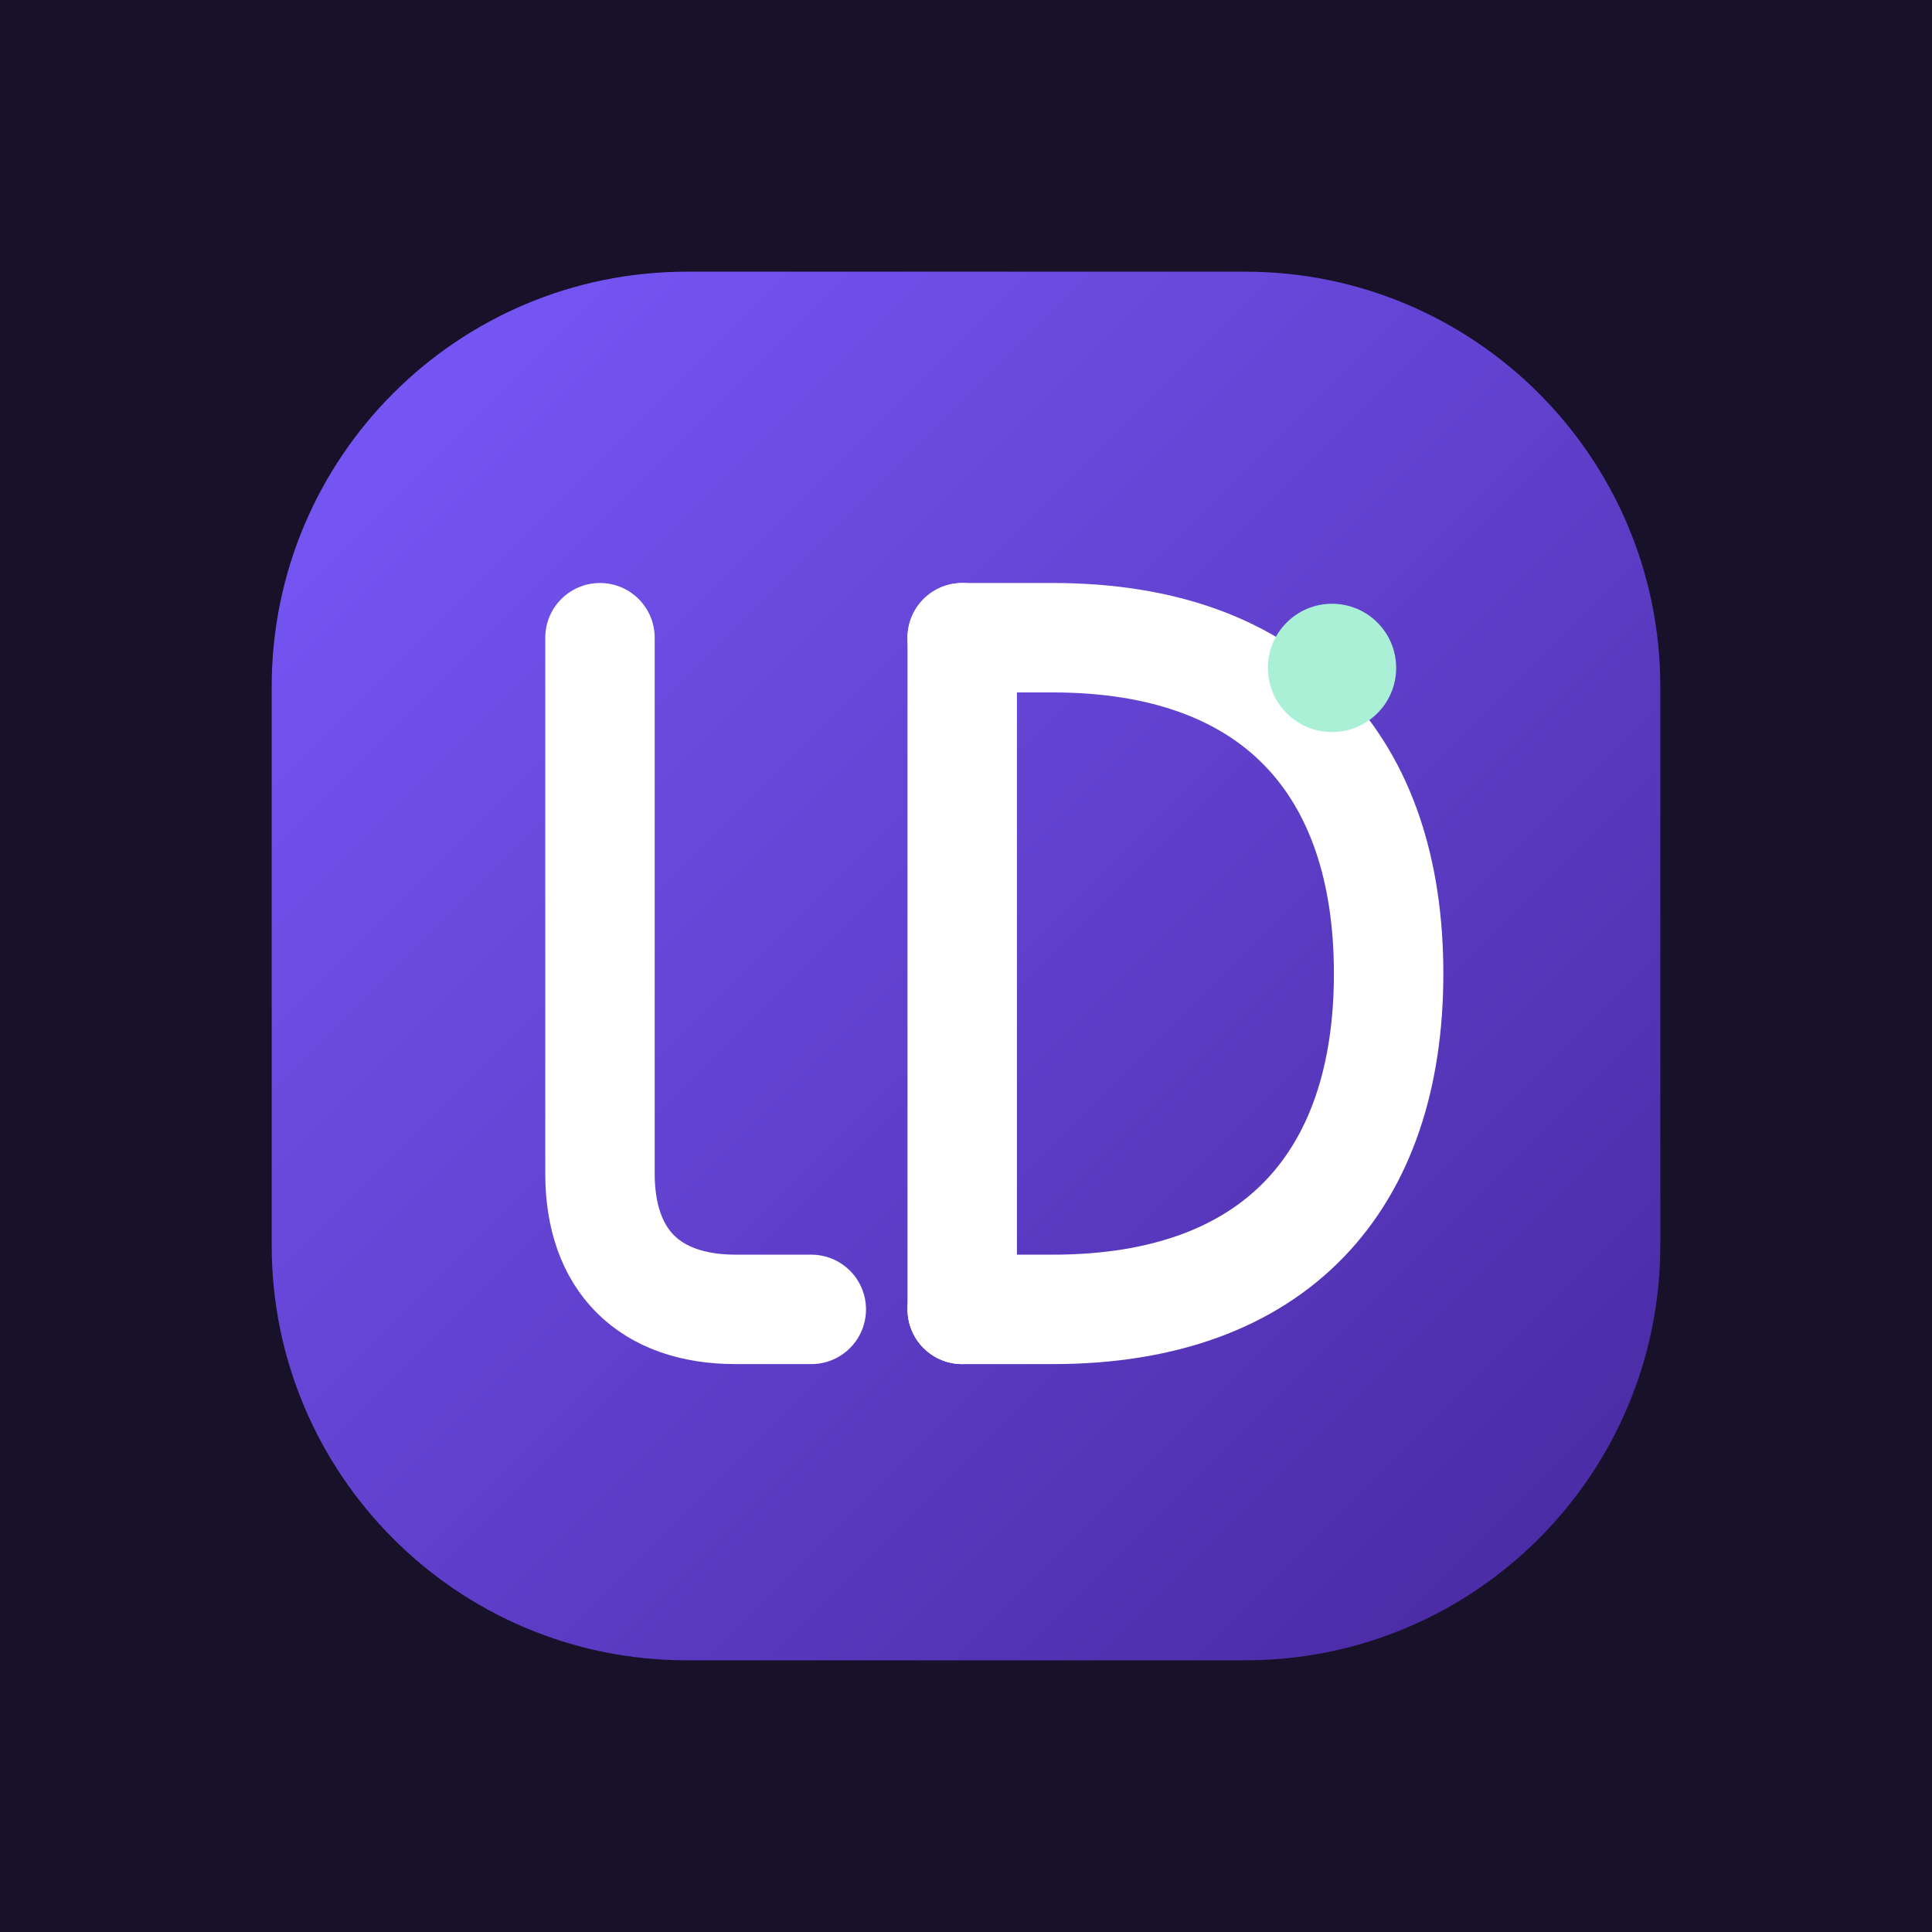
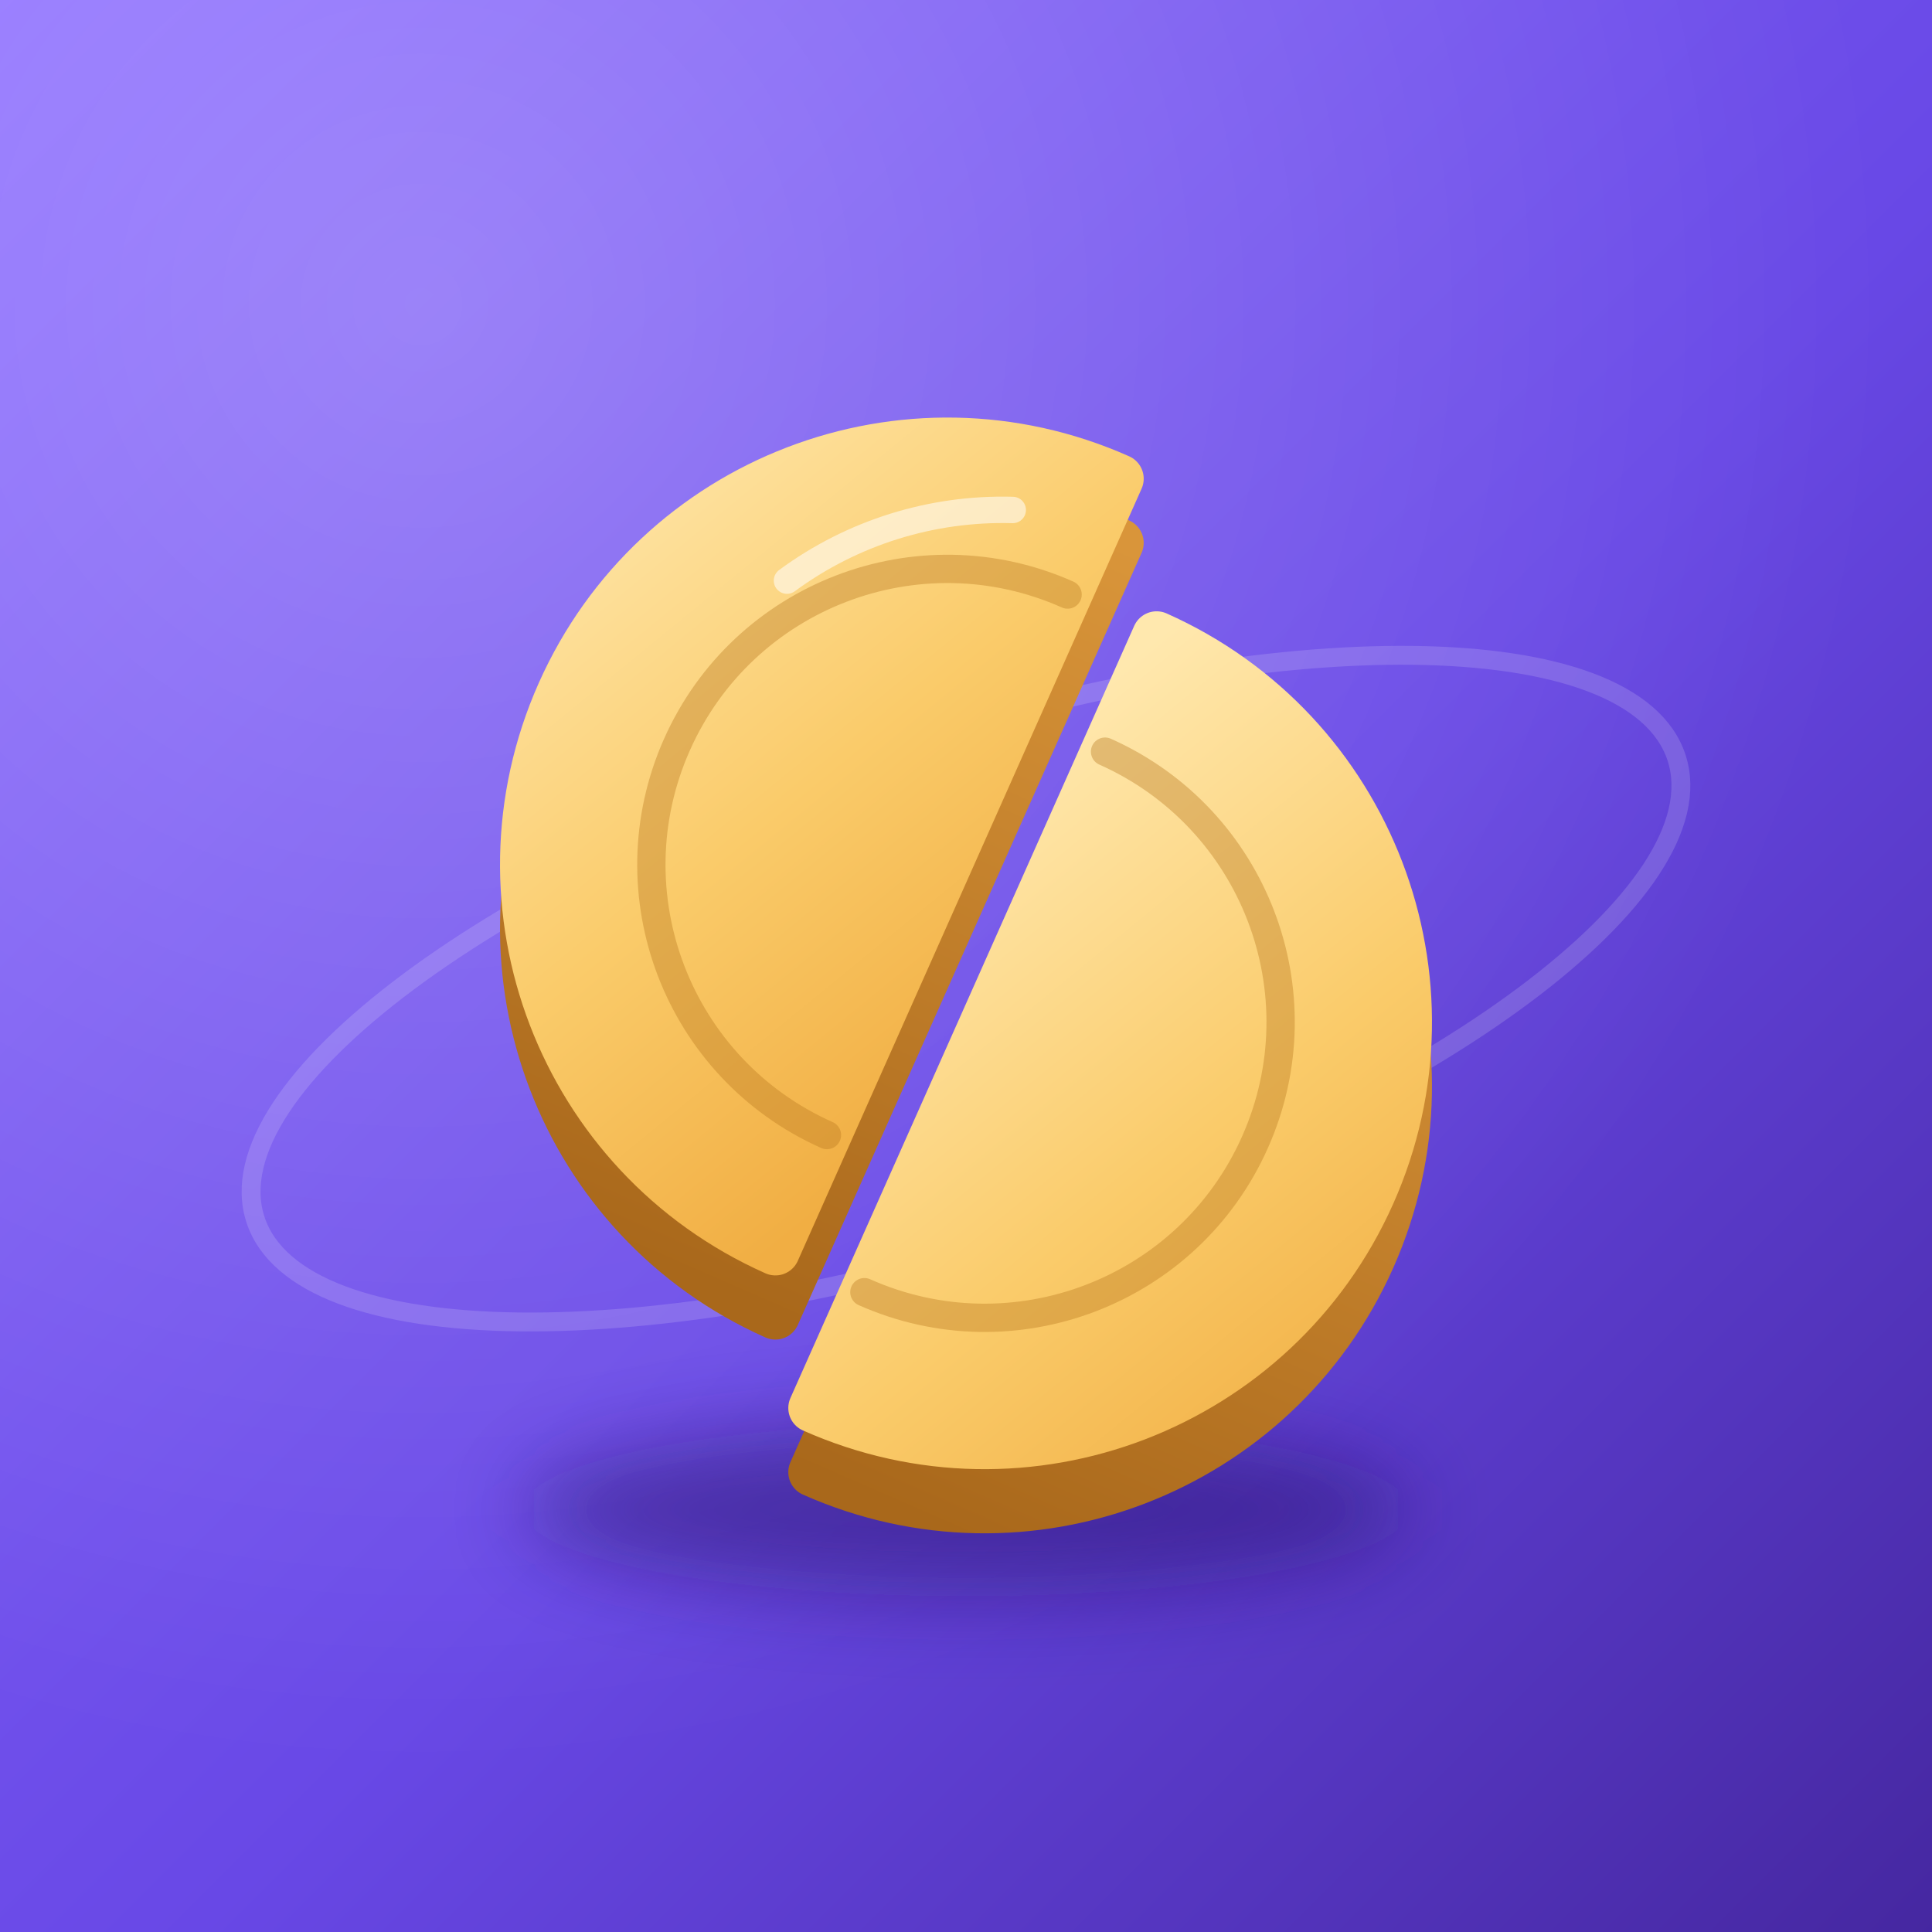
<svg xmlns="http://www.w3.org/2000/svg" width="1024" height="1024" viewBox="0 0 1024 1024">
  <defs>
-     <linearGradient id="brand" x1="188" y1="188" x2="836" y2="836" gradientUnits="userSpaceOnUse">
-       <stop stop-color="#7657F6" />
-       <stop offset="1" stop-color="#4B2AA4" />
+     <linearGradient id="bg" x1="0" y1="0" x2="1" y2="1">
+       <stop offset="0" stop-color="#8B6CFF" />
+       <stop offset=".55" stop-color="#6848E6" />
+       <stop offset="1" stop-color="#4527A0" />
    </linearGradient>
+     <radialGradient id="glow" cx=".22" cy=".16" r=".75">
+       <stop offset="0" stop-color="#FFFFFF" stop-opacity=".22" />
+       <stop offset="1" stop-color="#FFFFFF" stop-opacity="0" />
+     </radialGradient>
  </defs>
-   <rect width="1024" height="1024" fill="#171129" />
-   <rect x="144" y="144" width="736" height="736" rx="220" fill="url(#brand)" />
-   <g fill="none" stroke="#FFFFFF" stroke-width="58" stroke-linecap="round" stroke-linejoin="round">
-     <path d="M318 338v284c0 46 26 72 72 72h40" />
-     <path d="M510 338v356" />
-     <path d="M510 338h48c118 0 178 68 178 178s-60 178-178 178h-48" />
+   <rect width="1024" height="1024" fill="url(#bg)" />
+   <rect width="1024" height="1024" fill="url(#glow)" />
+   <ellipse cx="512" cy="524" rx="396" ry="134" transform="rotate(-18 512 524)" fill="none" stroke="#FFFFFF" stroke-opacity=".15" stroke-width="10" />
+   <defs>
+     <linearGradient id="face-gold" x1="0" y1="0" x2="1" y2="1">
+       <stop offset="0" stop-color="#FFE8AE" />
+       <stop offset=".55" stop-color="#FACB6A" />
+       <stop offset="1" stop-color="#F1AE43" />
+     </linearGradient>
+     <linearGradient id="rim-gold" x1="0" y1="0" x2="0" y2="1">
+       <stop offset="0" stop-color="#D9953A" />
+       <stop offset="1" stop-color="#A9681B" />
+     </linearGradient>
+     <filter id="soft-gold" x="-40%" y="-80%" width="180%" height="260%">
+       <feGaussianBlur stdDeviation="22" />
+     </filter>
+   </defs>
+   <g transform="">
+     <ellipse cx="512" cy="800" rx="235.2" ry="46" fill="#241064" opacity="0.45" filter="url(#soft-gold)" />
+     <g transform="translate(0 34)">
+       <g transform="rotate(24 512 500)">
+         <path d="M 486 242 A 224 224 0 0 0 486 690 Z" fill="url(#rim-gold)" stroke="url(#rim-gold)" stroke-width="26" stroke-linejoin="round" />
+         <path d="M 538 310 A 224 224 0 0 1 538 758 Z" fill="url(#rim-gold)" stroke="url(#rim-gold)" stroke-width="26" stroke-linejoin="round" />
+       </g>
+     </g>
+     <g transform="rotate(24 512 500)">
+       <path d="M 486 242 A 224 224 0 0 0 486 690 Z" fill="url(#face-gold)" stroke="url(#face-gold)" stroke-width="26" stroke-linejoin="round" />
+       <path d="M 538 310 A 224 224 0 0 1 538 758 Z" fill="url(#face-gold)" stroke="url(#face-gold)" stroke-width="26" stroke-linejoin="round" />
+       <path d="M 486 309.2 A 156.8 156.8 0 0 0 486 622.8" fill="none" stroke="#B8761E" stroke-opacity="0.38" stroke-width="15" stroke-linecap="round" />
+       <path d="M 538 377.2 A 156.8 156.8 0 0 1 538 690.8" fill="none" stroke="#B8761E" stroke-opacity="0.38" stroke-width="15" stroke-linecap="round" />
+       <path d="M 347.12 362.96 A 192.64 192.64 0 0 1 441.2 280.08" fill="none" stroke="#FFFFFF" stroke-opacity="0.55" stroke-width="14" stroke-linecap="round" />
+     </g>
  </g>
-   <circle cx="706" cy="354" r="34" fill="#A9F0D6" />
</svg>
